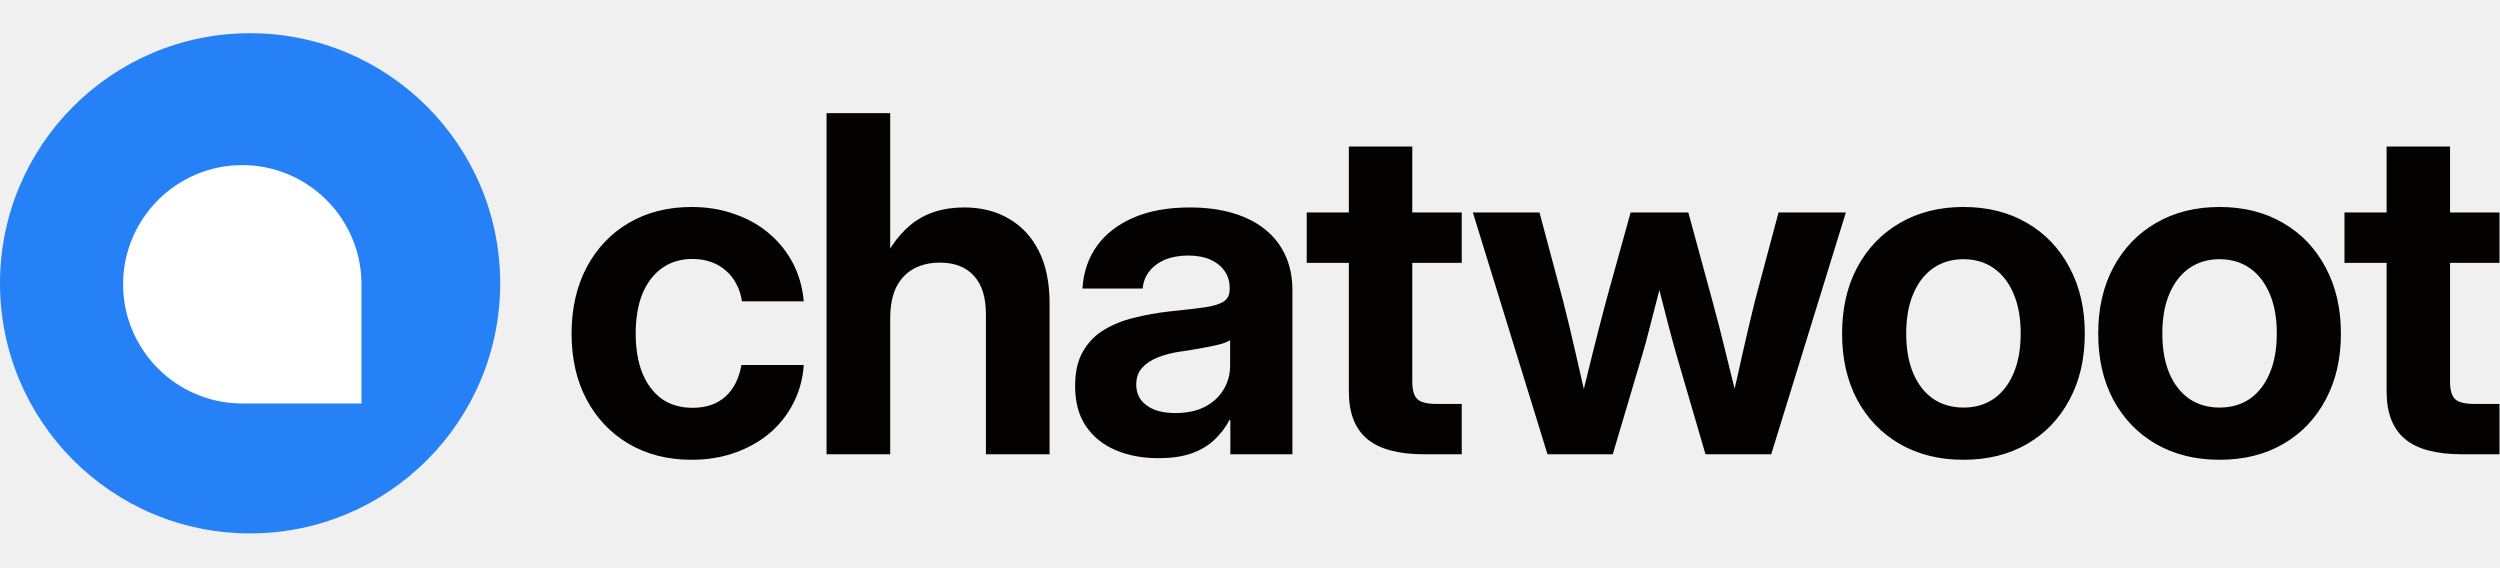
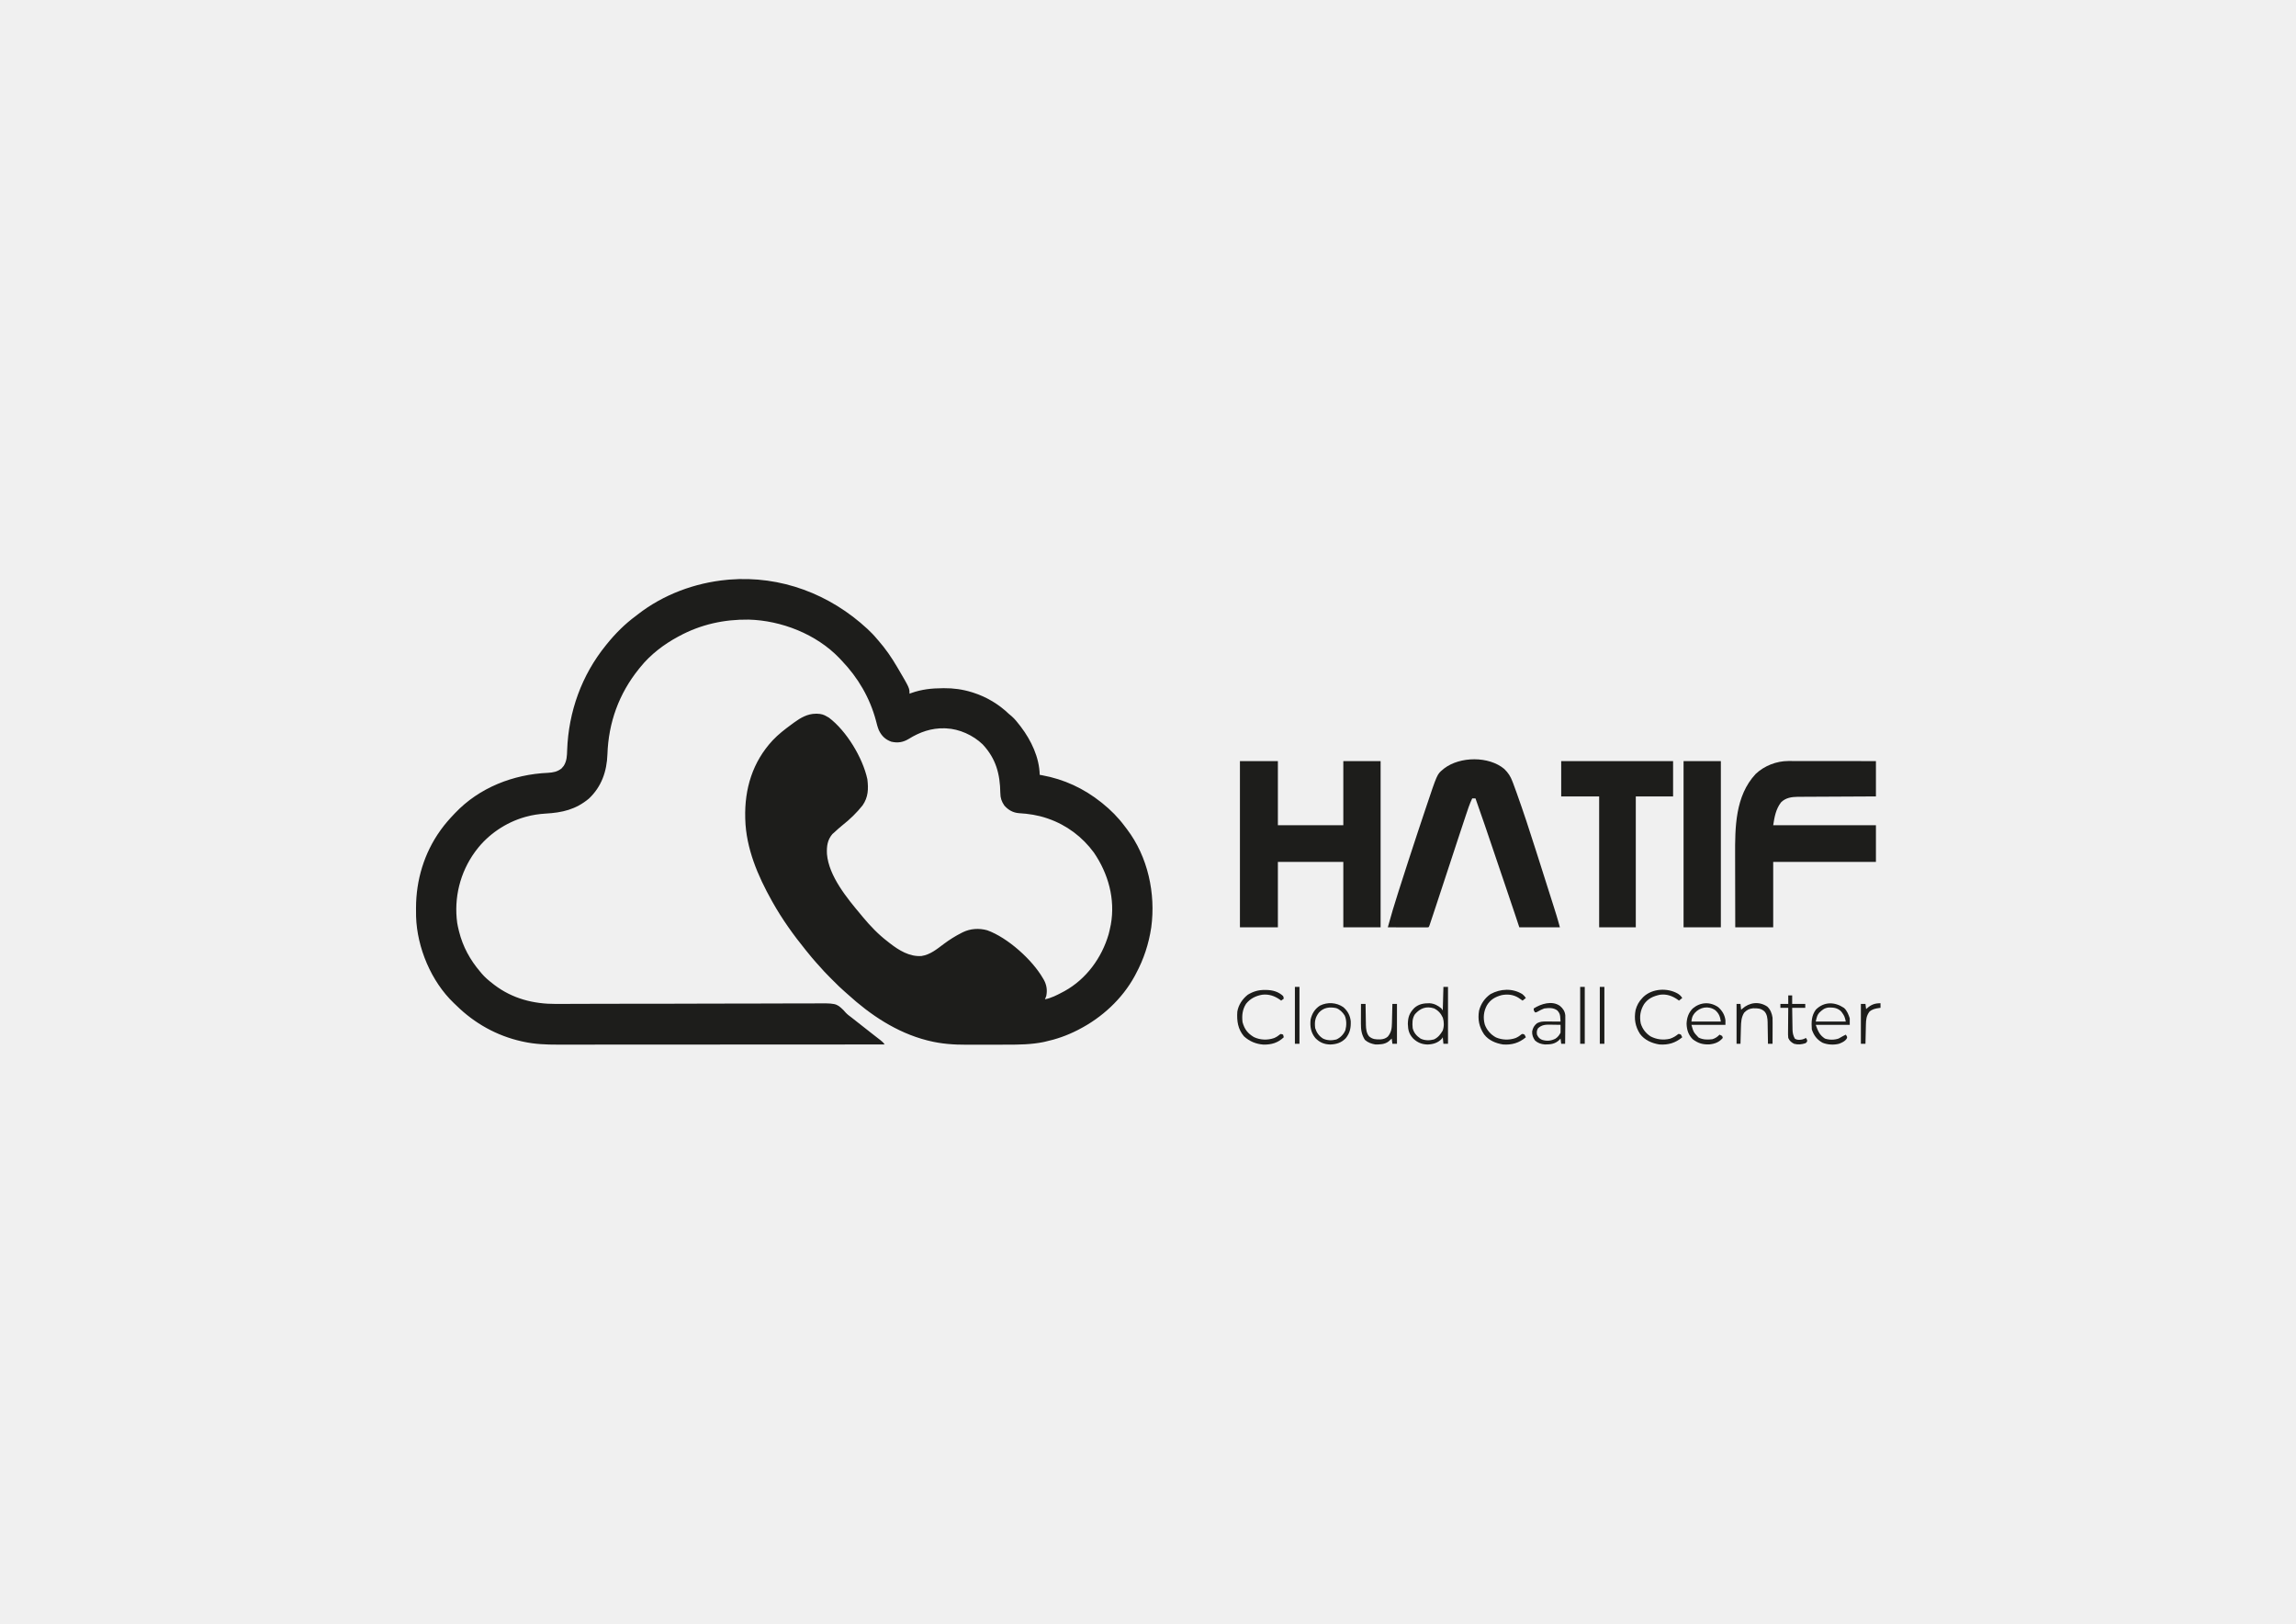
- <svg xmlns="http://www.w3.org/2000/svg" width="2559" height="581" viewBox="0 0 2559 581" fill="none">
-   <path d="M256 546C397.385 546 512 431.385 512 290C512 148.615 397.385 34 256 34C114.615 34 0 148.615 0 290C0 431.385 114.615 546 256 546Z" fill="#2781F6" />
-   <path d="M367 410H247.99C182.388 410 129 356.608 129 290.989C129 225.392 182.388 172 247.992 172C313.612 172 367 225.392 367 290.989V410Z" fill="white" stroke="white" stroke-width="6" />
-   <path d="M707.875 470.625C683.5 470.625 662.016 465.156 643.422 454.219C624.984 443.281 610.609 428.125 600.297 408.75C590.141 389.375 585.062 366.953 585.062 341.484C585.062 316.016 590.141 293.516 600.297 273.984C610.609 254.453 624.984 239.219 643.422 228.281C662.016 217.344 683.5 211.875 707.875 211.875C723.812 211.875 738.5 214.297 751.938 219.141C765.531 223.828 777.328 230.469 787.328 239.062C797.484 247.656 805.609 257.812 811.703 269.531C817.797 281.25 821.469 294.219 822.719 308.438H759.438C758.5 301.875 756.625 296.016 753.812 290.859C751.156 285.547 747.641 281.016 743.266 277.266C739.047 273.359 734.047 270.391 728.266 268.359C722.641 266.172 716.156 265.078 708.812 265.078C696.781 265.078 686.391 268.203 677.641 274.453C668.891 280.703 662.172 289.531 657.484 300.938C652.953 312.344 650.688 325.859 650.688 341.484C650.688 356.953 652.953 370.391 657.484 381.797C662.172 393.203 668.812 402.031 677.406 408.281C686.156 414.375 696.625 417.422 708.812 417.422C716.156 417.422 722.641 416.406 728.266 414.375C733.891 412.344 738.734 409.453 742.797 405.703C747.016 401.797 750.453 397.188 753.109 391.875C755.766 386.406 757.719 380.312 758.969 373.594H822.719C821.781 387.656 818.266 400.625 812.172 412.5C806.234 424.219 798.188 434.453 788.031 443.203C777.875 451.797 766 458.516 752.406 463.359C738.812 468.203 723.969 470.625 707.875 470.625ZM911.209 326.484V465H846.053V115.781H911.209V281.25H898.319C906.288 259.375 917.459 242.422 931.834 230.391C946.366 218.359 964.725 212.344 986.913 212.344C1004.41 212.344 1019.65 216.172 1032.62 223.828C1045.74 231.328 1055.98 242.344 1063.32 256.875C1070.66 271.406 1074.33 289.141 1074.33 310.078V465H1009.18V321.562C1009.18 304.219 1005.04 291.094 996.756 282.188C988.631 273.281 977.069 268.828 962.069 268.828C952.069 268.828 943.241 270.859 935.584 274.922C927.928 278.984 921.913 285.234 917.538 293.672C913.319 302.109 911.209 313.047 911.209 326.484ZM1185.79 468.984C1169.39 468.984 1154.78 466.25 1141.97 460.781C1129.15 455.312 1119 447.109 1111.5 436.172C1104.15 425.234 1100.48 411.562 1100.48 395.156C1100.48 381.094 1103.06 369.453 1108.22 360.234C1113.53 350.859 1120.64 343.438 1129.54 337.969C1138.61 332.344 1149 328.125 1160.72 325.312C1172.43 322.344 1184.62 320.156 1197.28 318.75C1212.59 317.188 1224.7 315.781 1233.61 314.531C1242.51 313.125 1248.92 311.094 1252.83 308.438C1256.73 305.781 1258.68 301.719 1258.68 296.25V294.609C1258.68 288.047 1256.97 282.344 1253.53 277.5C1250.09 272.5 1245.25 268.594 1239 265.781C1232.75 262.969 1225.17 261.562 1216.26 261.562C1207.36 261.562 1199.47 262.969 1192.59 265.781C1185.87 268.594 1180.48 272.578 1176.42 277.734C1172.51 282.734 1170.25 288.594 1169.62 295.312H1107.98C1109.08 278.438 1114.08 263.828 1122.98 251.484C1132.04 239.141 1144.54 229.531 1160.48 222.656C1176.58 215.781 1195.72 212.344 1217.9 212.344C1234.47 212.344 1249.23 214.297 1262.2 218.203C1275.33 222.109 1286.34 227.734 1295.25 235.078C1304.31 242.422 1311.18 251.328 1315.87 261.797C1320.56 272.109 1322.9 283.75 1322.9 296.719V465H1259.39V430.078H1258.45C1254.23 437.891 1248.92 444.766 1242.51 450.703C1236.26 456.484 1228.45 461.016 1219.08 464.297C1209.86 467.422 1198.76 468.984 1185.79 468.984ZM1203.14 422.812C1214.86 422.812 1224.86 420.703 1233.14 416.484C1241.58 412.109 1247.98 406.25 1252.36 398.906C1256.89 391.562 1259.15 383.281 1259.15 374.062V348.281C1257.12 349.531 1254.39 350.703 1250.95 351.797C1247.67 352.734 1243.68 353.672 1239 354.609C1234.47 355.547 1229.47 356.484 1224 357.422C1218.68 358.359 1213.14 359.219 1207.36 360C1199.23 361.25 1191.81 363.203 1185.09 365.859C1178.37 368.516 1172.98 372.109 1168.92 376.641C1165.01 381.016 1163.06 386.719 1163.06 393.75C1163.06 399.688 1164.7 404.922 1167.98 409.453C1171.42 413.828 1176.11 417.188 1182.04 419.531C1187.98 421.719 1195.01 422.812 1203.14 422.812ZM1496.24 217.5V269.062H1337.57V217.5H1496.24ZM1380.69 150H1445.61V390.703C1445.61 399.297 1447.33 405.234 1450.77 408.516C1454.21 411.797 1460.69 413.438 1470.22 413.438C1474.13 413.438 1478.66 413.438 1483.82 413.438C1489.13 413.438 1493.27 413.438 1496.24 413.438V465C1492.02 465 1486.32 465 1479.13 465C1472.1 465 1464.99 465 1457.8 465C1431.39 465 1411.94 459.766 1399.44 449.297C1386.94 438.828 1380.69 422.656 1380.69 400.781V150ZM1584.03 465L1507.62 217.5H1575.82L1599.73 307.031C1604.26 324.688 1608.63 342.891 1612.85 361.641C1617.07 380.391 1621.29 398.828 1625.51 416.953H1616.6C1621.13 398.828 1625.67 380.391 1630.2 361.641C1634.88 342.891 1639.57 324.688 1644.26 307.031L1669.1 217.5H1728.17L1752.54 307.031C1757.38 324.688 1762.07 342.891 1766.6 361.641C1771.13 380.391 1775.67 398.828 1780.2 416.953H1771.06C1775.43 398.828 1779.65 380.391 1783.71 361.641C1787.93 342.891 1792.23 324.688 1796.6 307.031L1820.51 217.5H1889.42L1813.01 465H1745.74L1716.45 364.688C1713.63 354.844 1710.9 344.844 1708.24 334.688C1705.59 324.375 1702.93 314.062 1700.28 303.75C1697.78 293.281 1695.12 282.969 1692.31 272.812H1704.96C1702.31 282.969 1699.57 293.281 1696.76 303.75C1694.1 314.062 1691.45 324.375 1688.79 334.688C1686.29 344.844 1683.56 354.844 1680.59 364.688L1650.82 465H1584.03ZM2009.78 470.625C1985.09 470.625 1963.38 465.234 1944.62 454.453C1926.03 443.672 1911.5 428.594 1901.03 409.219C1890.72 389.844 1885.56 367.266 1885.56 341.484C1885.56 315.703 1890.72 293.125 1901.03 273.75C1911.5 254.219 1926.03 239.062 1944.62 228.281C1963.38 217.344 1985.09 211.875 2009.78 211.875C2034.62 211.875 2056.34 217.344 2074.94 228.281C2093.53 239.062 2107.98 254.219 2118.3 273.75C2128.77 293.125 2134 315.703 2134 341.484C2134 367.266 2128.77 389.844 2118.3 409.219C2107.98 428.594 2093.53 443.672 2074.94 454.453C2056.34 465.234 2034.62 470.625 2009.78 470.625ZM2009.78 417.188C2021.66 417.188 2031.97 414.219 2040.72 408.281C2049.47 402.188 2056.27 393.438 2061.11 382.031C2065.95 370.625 2068.38 357.109 2068.38 341.484C2068.38 325.547 2065.95 311.953 2061.11 300.703C2056.27 289.297 2049.47 280.547 2040.72 274.453C2031.97 268.359 2021.66 265.312 2009.78 265.312C1998.06 265.312 1987.75 268.359 1978.84 274.453C1970.09 280.547 1963.3 289.297 1958.45 300.703C1953.61 311.953 1951.19 325.547 1951.19 341.484C1951.19 357.266 1953.61 370.859 1958.45 382.266C1963.3 393.516 1970.09 402.188 1978.84 408.281C1987.75 414.219 1998.06 417.188 2009.78 417.188ZM2271.94 470.625C2247.26 470.625 2225.54 465.234 2206.79 454.453C2188.19 443.672 2173.66 428.594 2163.19 409.219C2152.88 389.844 2147.72 367.266 2147.72 341.484C2147.72 315.703 2152.88 293.125 2163.19 273.75C2173.66 254.219 2188.19 239.062 2206.79 228.281C2225.54 217.344 2247.26 211.875 2271.94 211.875C2296.79 211.875 2318.51 217.344 2337.1 228.281C2355.69 239.062 2370.15 254.219 2380.46 273.75C2390.93 293.125 2396.16 315.703 2396.16 341.484C2396.16 367.266 2390.93 389.844 2380.46 409.219C2370.15 428.594 2355.69 443.672 2337.1 454.453C2318.51 465.234 2296.79 470.625 2271.94 470.625ZM2271.94 417.188C2283.82 417.188 2294.13 414.219 2302.88 408.281C2311.63 402.188 2318.43 393.438 2323.27 382.031C2328.12 370.625 2330.54 357.109 2330.54 341.484C2330.54 325.547 2328.12 311.953 2323.27 300.703C2318.43 289.297 2311.63 280.547 2302.88 274.453C2294.13 268.359 2283.82 265.312 2271.94 265.312C2260.22 265.312 2249.91 268.359 2241.01 274.453C2232.26 280.547 2225.46 289.297 2220.62 300.703C2215.77 311.953 2213.35 325.547 2213.35 341.484C2213.35 357.266 2215.77 370.859 2220.62 382.266C2225.46 393.516 2232.26 402.188 2241.01 408.281C2249.91 414.219 2260.22 417.188 2271.94 417.188ZM2558.48 217.5V269.062H2399.81V217.5H2558.48ZM2442.93 150H2507.86V390.703C2507.86 399.297 2509.57 405.234 2513.01 408.516C2516.45 411.797 2522.93 413.438 2532.47 413.438C2536.37 413.438 2540.9 413.438 2546.06 413.438C2551.37 413.438 2555.51 413.438 2558.48 413.438V465C2554.26 465 2548.56 465 2541.37 465C2534.34 465 2527.23 465 2520.04 465C2493.64 465 2474.18 459.766 2461.68 449.297C2449.18 438.828 2442.93 422.656 2442.93 400.781V150Z" fill="#040101" />
+ <svg xmlns="http://www.w3.org/2000/svg" version="1.1" width="3509" height="2481">
+   <path d="M0 0 C5.025 4.709 9.749 9.489 14.125 14.812 C15.33 16.185 15.33 16.185 16.559 17.586 C27.428 30.01 36.813 43.557 45.125 57.812 C45.7 58.787 45.7 58.787 46.288 59.782 C64.125 90.147 64.125 90.147 64.125 98.812 C64.999 98.486 65.873 98.16 66.773 97.824 C82.768 92.141 97.786 90.533 114.688 90.438 C115.422 90.43 116.156 90.422 116.912 90.413 C131.311 90.294 145.197 92.196 159 96.438 C160.24 96.818 160.24 96.818 161.505 97.207 C182.03 103.786 200.581 114.907 216.125 129.812 C217.475 130.942 218.829 132.067 220.188 133.188 C225.147 137.531 229.126 142.593 233.125 147.812 C233.535 148.348 233.946 148.883 234.369 149.435 C250.183 170.268 262.542 196.258 263.125 222.812 C264.325 223.02 265.525 223.228 266.762 223.441 C300.31 229.524 330.527 243.584 357.125 264.812 C357.702 265.273 358.28 265.733 358.875 266.207 C371.673 276.508 383.025 287.891 392.834 301.082 C394.076 302.746 395.341 304.391 396.609 306.035 C428.44 348.054 440.576 404.085 433.603 455.885 C429.835 481.013 422.159 504.462 410.125 526.812 C409.511 527.979 408.898 529.146 408.266 530.348 C389.225 565.242 358.25 593.692 323.125 611.812 C322.031 612.379 322.031 612.379 320.916 612.957 C304.986 621.097 288.611 626.848 271.125 630.625 C270.238 630.82 269.351 631.015 268.437 631.216 C250.179 634.893 231.589 635.126 213.039 635.113 C210.68 635.117 208.322 635.122 205.963 635.126 C201.053 635.134 196.144 635.133 191.234 635.128 C185.01 635.122 178.786 635.139 172.561 635.163 C167.7 635.177 162.839 635.178 157.977 635.175 C155.685 635.176 153.393 635.181 151.101 635.191 C131.722 635.267 112.554 633.902 93.688 629.188 C92.665 628.936 91.643 628.684 90.589 628.425 C44.588 616.595 4.371 589.757 -30.363 558.078 C-31.724 556.851 -33.09 555.63 -34.488 554.445 C-40.702 549.146 -46.442 543.397 -52.202 537.615 C-53.934 535.879 -55.671 534.147 -57.408 532.416 C-63.112 526.716 -68.654 520.964 -73.875 514.812 C-75.329 513.205 -76.787 511.6 -78.25 510 C-82.981 504.751 -87.446 499.317 -91.875 493.812 C-92.789 492.691 -93.703 491.57 -94.617 490.449 C-113.108 467.688 -130.486 443.403 -144.875 417.812 C-145.33 417.006 -145.786 416.199 -146.255 415.368 C-167.627 377.31 -185.642 335.13 -186.875 290.812 C-186.895 290.14 -186.916 289.468 -186.937 288.776 C-188.123 244.114 -175.667 203.104 -144.97 170.049 C-136.367 160.98 -126.77 153.5 -116.705 146.15 C-115.146 145.01 -113.595 143.858 -112.047 142.703 C-102.237 135.551 -91.443 129.408 -79.062 129.438 C-78.357 129.439 -77.651 129.441 -76.924 129.442 C-71.073 129.58 -66.804 130.744 -61.875 133.812 C-60.906 134.369 -59.936 134.926 -58.938 135.5 C-32.128 155.744 -7.344 196.729 -0.277 229.523 C1.525 244.259 1.109 256.968 -7.562 269.438 C-16.467 280.727 -27.081 290.955 -38.379 299.828 C-42.728 303.285 -46.789 307.053 -50.875 310.812 C-52.267 312.019 -52.267 312.019 -53.688 313.25 C-61.433 322.323 -62.564 332.153 -62.05 343.667 C-59.279 377.68 -30.906 411.796 -9.875 436.812 C-9.012 437.863 -8.148 438.914 -7.285 439.965 C4.172 453.768 16.801 466.966 31.125 477.812 C32.062 478.555 32.999 479.298 33.965 480.062 C47.883 490.89 64.179 501.023 82.543 499.629 C95.883 497.572 105.984 489.141 116.449 481.285 C125.058 474.845 133.972 469.237 143.562 464.375 C144.213 464.045 144.864 463.714 145.534 463.374 C157.146 457.676 170.393 456.847 182.875 460.312 C214.162 471.529 251.84 505.459 268.125 533.812 C268.566 534.554 269.007 535.295 269.461 536.059 C273.804 543.959 274.938 551.979 273.125 560.812 C272.496 562.494 271.838 564.165 271.125 565.812 C280.974 563.809 289.353 559.522 298.125 554.812 C299.181 554.254 300.236 553.696 301.324 553.121 C334.325 534.837 357.967 502.386 368.441 466.477 C369.492 462.615 370.335 458.735 371.125 454.812 C371.349 453.772 371.574 452.732 371.805 451.66 C378.842 412.667 367.924 373.731 345.895 341.555 C328.314 317.584 304.209 299.539 276.125 289.812 C275.475 289.586 274.825 289.359 274.155 289.125 C260.302 284.411 245.963 282.211 231.375 281.375 C222.279 280.69 215.185 276.572 209.125 269.812 C204.805 263.466 203.028 258.304 202.949 250.641 C202.444 221.344 196.361 198.19 175.938 176.25 C161.369 162.274 140.376 152.658 120.125 151.812 C119.301 151.773 118.478 151.733 117.629 151.691 C97.586 151.197 79.923 157.401 63.125 167.812 C54.523 173.033 46.361 174.493 36.332 172.164 C27.114 168.82 21.514 163.358 17.31 154.631 C15.323 149.905 14.123 145.024 12.875 140.062 C3.534 105.068 -14.524 74.337 -39.494 48.257 C-40.72 46.974 -41.933 45.68 -43.145 44.383 C-78.162 7.872 -131.696 -13.104 -181.793 -14.391 C-219.251 -14.861 -254.839 -7.047 -287.875 10.812 C-288.474 11.132 -289.072 11.451 -289.689 11.78 C-310.912 23.175 -331.728 38.97 -346.875 57.812 C-348.118 59.334 -348.118 59.334 -349.387 60.887 C-379.892 98.633 -395.919 142.931 -397.541 191.346 C-398.44 217.413 -406.478 240.885 -425.863 259.141 C-445.976 275.856 -466.443 280.553 -492.11 282.031 C-502.332 282.662 -512.007 284.085 -521.875 286.812 C-522.525 286.992 -523.176 287.171 -523.846 287.355 C-552.793 295.608 -579.758 313.776 -597.875 337.812 C-598.603 338.775 -599.332 339.738 -600.082 340.73 C-622.792 372.11 -632.384 410.788 -627.106 449.256 C-626.508 452.814 -625.744 456.311 -624.875 459.812 C-624.687 460.588 -624.499 461.363 -624.305 462.162 C-618.45 485.51 -607.448 505.57 -591.875 523.812 C-591.228 524.595 -590.581 525.377 -589.914 526.184 C-584.824 532.178 -579.096 537.023 -572.875 541.812 C-572.022 542.482 -571.168 543.151 -570.289 543.84 C-542.562 564.864 -510.429 573.052 -476.058 572.877 C-474.232 572.871 -472.405 572.866 -470.579 572.862 C-466.616 572.851 -462.653 572.837 -458.69 572.821 C-452.24 572.794 -445.791 572.775 -439.342 572.758 C-437.083 572.751 -434.824 572.745 -432.565 572.739 C-430.858 572.734 -430.858 572.734 -429.116 572.729 C-425.577 572.719 -422.037 572.708 -418.498 572.697 C-401.268 572.645 -384.038 572.615 -366.808 572.599 C-365.561 572.598 -364.314 572.597 -363.029 572.595 C-351.451 572.584 -339.872 572.575 -328.294 572.566 C-320.359 572.56 -312.423 572.554 -304.488 572.546 C-303.17 572.545 -301.852 572.544 -300.494 572.542 C-279.147 572.521 -257.801 572.453 -236.455 572.368 C-214.521 572.283 -192.587 572.251 -170.653 572.267 C-157.135 572.275 -143.617 572.242 -130.099 572.154 C-120.827 572.098 -111.555 572.094 -102.283 572.129 C-96.939 572.148 -91.598 572.145 -86.254 572.08 C-47.925 571.639 -47.925 571.639 -36.735 582.417 C-35.619 583.612 -34.526 584.828 -33.46 586.068 C-30.839 588.953 -27.74 591.18 -24.625 593.5 C-23.492 594.386 -22.362 595.275 -21.234 596.168 C-17.783 598.885 -14.329 601.599 -10.875 604.312 C-9.708 605.229 -8.542 606.146 -7.375 607.062 C-6.509 607.743 -6.509 607.743 -5.625 608.438 C-3.875 609.812 -2.125 611.188 -0.375 612.562 C0.203 613.017 0.782 613.471 1.378 613.939 C2.535 614.849 3.692 615.759 4.849 616.67 C7.904 619.075 10.969 621.468 14.047 623.844 C14.688 624.341 15.328 624.838 15.988 625.35 C17.217 626.302 18.449 627.252 19.684 628.197 C22.356 630.275 24.229 631.968 26.125 634.812 C-23.058 634.847 -72.242 634.879 -121.425 634.897 C-122.154 634.897 -122.883 634.898 -123.634 634.898 C-139.474 634.904 -155.315 634.91 -171.155 634.915 C-178.924 634.917 -186.693 634.92 -194.462 634.922 C-195.235 634.923 -196.008 634.923 -196.805 634.923 C-221.83 634.932 -246.856 634.947 -271.882 634.965 C-297.614 634.984 -323.346 634.996 -349.079 635 C-352.719 635.001 -356.36 635.002 -360 635.002 C-360.717 635.002 -361.433 635.003 -362.171 635.003 C-373.671 635.005 -385.171 635.014 -396.67 635.026 C-408.251 635.038 -419.833 635.042 -431.414 635.04 C-437.68 635.038 -443.947 635.04 -450.214 635.051 C-455.964 635.061 -461.715 635.061 -467.465 635.054 C-469.533 635.053 -471.6 635.056 -473.668 635.062 C-491.171 635.113 -508.724 634.394 -525.875 630.625 C-526.868 630.411 -527.861 630.196 -528.884 629.976 C-566.775 621.452 -600.693 602.507 -628.331 575.326 C-629.675 574.008 -631.043 572.715 -632.414 571.426 C-666.934 538.431 -688.474 486.739 -689.983 439.413 C-690.045 435.546 -690.069 431.68 -690.062 427.812 C-690.062 427.125 -690.061 426.437 -690.06 425.729 C-689.935 383.511 -677.611 342.301 -652.875 307.812 C-652.455 307.226 -652.035 306.639 -651.603 306.035 C-645.606 297.761 -638.933 290.182 -631.875 282.812 C-631.403 282.314 -630.932 281.815 -630.446 281.301 C-593.405 242.265 -541.462 222.084 -488.3 219.722 C-480.363 219.274 -473.866 218.032 -467.57 212.953 C-467.052 212.329 -466.534 211.705 -466 211.062 C-465.466 210.449 -464.933 209.835 -464.383 209.203 C-459.504 201.469 -459.379 193.866 -459.081 184.966 C-456.995 126.432 -436.881 70.392 -399.875 24.812 C-399.408 24.23 -398.942 23.648 -398.461 23.048 C-385.46 6.918 -370.593 -7.945 -353.875 -20.188 C-352.933 -20.925 -351.99 -21.662 -351.02 -22.422 C-312.113 -52.689 -263.815 -70.613 -214.875 -75.188 C-213.71 -75.298 -212.544 -75.409 -211.344 -75.523 C-132.38 -81.875 -57.614 -53.409 0 0 Z " fill="#1D1D1B" transform="translate(1325.875,961.1875)" />
+   <path d="M0 0 C19.14 0 38.28 0 58 0 C58 32.34 58 64.68 58 98 C91 98 124 98 158 98 C158 65.66 158 33.32 158 0 C176.81 0 195.62 0 215 0 C215 83.82 215 167.64 215 254 C196.19 254 177.38 254 158 254 C158 221 158 188 158 154 C125 154 92 154 58 154 C58 187 58 220 58 254 C38.86 254 19.72 254 0 254 C0 170.18 0 86.36 0 0 Z " fill="#1D1D1B" transform="translate(1895,1163)" />
+   <path d="M0 0 C5.912 5.761 9.579 11.292 12.438 19 C12.839 20.044 13.24 21.087 13.654 22.162 C15.141 26.095 16.578 30.043 18 34 C18.296 34.824 18.593 35.649 18.898 36.498 C29.24 65.324 38.796 94.39 48.021 123.591 C50.339 130.925 52.678 138.252 55.031 145.574 C61.863 166.84 68.639 188.122 75.312 209.438 C75.632 210.455 75.951 211.472 76.279 212.519 C77.185 215.407 78.087 218.295 78.988 221.184 C79.25 222.018 79.512 222.852 79.782 223.712 C81.669 229.78 83.325 235.858 85 242 C64.54 242 44.08 242 23 242 C20.814 235.421 18.628 228.841 16.375 222.062 C11.227 206.601 6.032 191.157 0.746 175.743 C-3.444 163.523 -7.595 151.291 -11.723 139.051 C-12.237 137.526 -12.751 136.001 -13.266 134.476 C-14.051 132.148 -14.835 129.821 -15.62 127.493 C-24.914 99.936 -34.263 72.404 -44 45 C-45.65 45 -47.3 45 -49 45 C-53.025 53.438 -55.875 62.227 -58.805 71.086 C-59.366 72.771 -59.927 74.457 -60.488 76.142 C-61.981 80.624 -63.468 85.109 -64.953 89.594 C-66.189 93.323 -67.429 97.051 -68.668 100.779 C-75.218 120.485 -81.738 140.201 -88.13 159.959 C-93.53 176.647 -99.049 193.294 -104.585 209.937 C-105.309 212.114 -106.032 214.292 -106.754 216.47 C-107.887 219.886 -109.023 223.301 -110.162 226.715 C-110.791 228.602 -111.416 230.49 -112.042 232.379 C-112.606 234.065 -112.606 234.065 -113.181 235.786 C-113.51 236.773 -113.838 237.76 -114.177 238.777 C-115 241 -115 241 -116 242 C-117.933 242.094 -119.87 242.117 -121.805 242.114 C-123.667 242.113 -123.667 242.113 -125.566 242.113 C-126.931 242.108 -128.295 242.103 -129.66 242.098 C-131.049 242.096 -132.437 242.094 -133.826 242.093 C-137.487 242.09 -141.148 242.08 -144.81 242.069 C-148.543 242.058 -152.276 242.054 -156.01 242.049 C-163.34 242.038 -170.67 242.021 -178 242 C-173.205 224.315 -167.908 206.82 -162.325 189.368 C-161.676 187.338 -161.028 185.307 -160.381 183.276 C-151.415 155.132 -142.265 127.048 -133 99 C-132.704 98.104 -132.409 97.209 -132.104 96.286 C-128.673 85.894 -125.214 75.512 -121.72 65.141 C-120.965 62.897 -120.213 60.652 -119.462 58.408 C-102.6 8.09 -102.6 8.09 -94 1 C-93.273 0.393 -92.546 -0.214 -91.797 -0.84 C-67.575 -19.319 -23.567 -19.795 0 0 Z " fill="#1D1D1B" transform="translate(2299,1175)" />
+   <path d="M0 0 C1.186 -0.001 2.372 -0.003 3.595 -0.004 C4.882 -0.001 6.17 0.003 7.496 0.007 C8.876 0.007 10.257 0.007 11.637 0.006 C15.372 0.006 19.107 0.012 22.842 0.019 C26.75 0.025 30.657 0.026 34.565 0.027 C41.96 0.03 49.355 0.038 56.749 0.048 C65.17 0.059 73.591 0.065 82.012 0.07 C99.329 0.08 116.646 0.099 133.964 0.12 C133.964 17.94 133.964 35.76 133.964 54.12 C128.173 54.142 128.173 54.142 122.265 54.164 C109.5 54.215 96.736 54.281 83.971 54.356 C76.233 54.401 68.495 54.44 60.757 54.467 C54.01 54.49 47.263 54.523 40.516 54.569 C36.945 54.593 33.376 54.612 29.805 54.618 C25.812 54.625 21.82 54.656 17.827 54.688 C16.066 54.686 16.066 54.686 14.27 54.684 C4.912 54.79 -4.158 56.241 -11.036 63.12 C-19.024 73.566 -21.06 85.271 -23.036 98.12 C28.774 98.12 80.584 98.12 133.964 98.12 C133.964 116.6 133.964 135.08 133.964 154.12 C82.154 154.12 30.344 154.12 -23.036 154.12 C-23.036 187.12 -23.036 220.12 -23.036 254.12 C-42.176 254.12 -61.316 254.12 -81.036 254.12 C-81.082 236.594 -81.119 219.067 -81.14 201.54 C-81.15 193.399 -81.164 185.258 -81.187 177.117 C-81.208 170.007 -81.22 162.897 -81.225 155.787 C-81.227 152.035 -81.233 148.284 -81.248 144.532 C-81.412 101.22 -81.182 53.438 -49.888 19.812 C-36.83 7.361 -18.016 -0.016 0 0 Z " fill="#1D1D1B" transform="translate(2733.036,1162.88)" />
+   <path d="M0 0 C56.43 0 112.86 0 171 0 C171 17.82 171 35.64 171 54 C152.19 54 133.38 54 114 54 C114 120 114 186 114 254 C95.52 254 77.04 254 58 254 C58 188 58 122 58 54 C38.86 54 19.72 54 0 54 C0 36.18 0 18.36 0 0 Z " fill="#1D1D1B" transform="translate(2386,1163)" />
+   <path d="M0 0 C18.81 0 37.62 0 57 0 C57 83.82 57 167.64 57 254 C38.19 254 19.38 254 0 254 C0 170.18 0 86.36 0 0 Z " fill="#1D1D1B" transform="translate(2573,1163)" />
+   <path d="M0 0 C2.31 0 4.62 0 7 0 C7 28.71 7 57.42 7 87 C4.69 87 2.38 87 0 87 C-0.33 83.7 -0.66 80.4 -1 77 C-1.681 78.083 -1.681 78.083 -2.375 79.188 C-8.302 85.538 -15.589 87.706 -24.113 88.066 C-32.875 87.865 -39.489 85.14 -45.949 79.211 C-52.546 72.269 -54.139 65.966 -54.375 56.5 C-54.088 45.855 -51.918 39.917 -44.449 32.172 C-37.624 26.12 -29.949 24.916 -21 25 C-13.908 25.532 -8.436 28.483 -3 33 C-2.34 33.99 -1.68 34.98 -1 36 C-0.67 24.12 -0.34 12.24 0 0 Z M-43.555 41.805 C-47.827 48.293 -47.701 55.51 -47 63 C-45.296 70.173 -41.048 74.934 -35 79 C-28.778 82.08 -21.243 82.147 -14.586 80.348 C-8.292 77.516 -4.6 72.667 -1.125 66.875 C1.189 60.671 1.052 53.412 -0.879 47.148 C-3.836 40.688 -7.908 35.995 -14.324 32.867 C-26.325 28.978 -35.708 32.79 -43.555 41.805 Z " fill="#1D1D1B" transform="translate(2206,1508)" />
+   <path d="M0 0 C4.596 4.019 6.921 10.2 8.812 15.875 C8.812 19.175 8.812 22.475 8.812 25.875 C-8.348 25.875 -25.508 25.875 -43.188 25.875 C-39.681 35.518 -37.448 41.44 -29.125 46.875 C-22.616 49.103 -14.641 49.094 -8.199 46.82 C-5.778 45.608 -3.49 44.298 -1.188 42.875 C0.139 42.196 1.471 41.525 2.812 40.875 C4.812 43.875 4.812 43.875 4.688 45.867 C2.68 50.473 -2.856 52.935 -7.328 54.738 C-15.429 56.944 -25.556 56.38 -33.281 53.008 C-41.596 48.067 -46.161 41.953 -49.188 32.875 C-49.915 21.703 -49.868 11.913 -42.938 2.562 C-30.272 -9.815 -14.256 -9.504 0 0 Z M-38 7.562 C-40.956 11.693 -40.956 11.693 -43.188 20.875 C-28.008 20.875 -12.828 20.875 2.812 20.875 C0.757 12.538 0.757 12.538 -3.5 6.438 C-4.33 5.511 -4.33 5.511 -5.176 4.566 C-11.007 -0.336 -16.403 -0.71 -23.77 -0.539 C-30.176 0.237 -33.472 3.236 -38 7.562 Z " fill="#1D1D1B" transform="translate(2818.188,1540.125)" />
+   <path d="M0 0 C2.78 1.853 4.833 3.644 6.562 6.562 C4.912 7.883 3.263 9.203 1.562 10.562 C1.04 10.164 0.518 9.766 -0.02 9.355 C-8.109 3.532 -17.371 0.134 -27.438 1.562 C-37.763 3.816 -45.528 7.165 -51.75 15.875 C-57.477 25.254 -59.03 34.613 -56.852 45.488 C-54.284 53.814 -49.137 60.569 -41.77 65.262 C-32.454 70.064 -22.461 71.19 -12.184 68.809 C-7.143 67.06 -3.572 64.946 0.562 61.562 C2.75 61.562 2.75 61.562 4.562 62.562 C5.271 63.874 5.942 65.207 6.562 66.562 C-3.879 75.313 -14.892 78.533 -28.438 77.562 C-39.952 75.697 -51.018 70.92 -58.098 61.309 C-65.34 49.938 -67.256 38.359 -64.781 25.027 C-62.771 17.618 -59.732 12.105 -54.438 6.562 C-53.903 5.999 -53.368 5.436 -52.816 4.855 C-39.096 -8.141 -15.928 -9.299 0 0 Z " fill="#1D1D1B" transform="translate(2564.438,1518.438)" />
+   <path d="M0 0 C6.072 5.455 9.975 11.801 11 20 C11 22.31 11 24.62 11 27 C-6.16 27 -23.32 27 -41 27 C-37.764 38.276 -37.764 38.276 -30.102 46.383 C-23.51 49.887 -16.279 49.865 -9 49 C-4.541 47.611 -1.208 45.383 2 42 C3.938 42.812 3.938 42.812 6 44 C6.33 44.99 6.66 45.98 7 47 C1.362 53.547 -4.95 56.016 -13.5 56.875 C-23.526 57.329 -30.953 55.158 -39 49 C-45.573 42.565 -48.069 34.55 -48.375 25.5 C-48.065 16.352 -45.493 8.592 -39 2 C-27.455 -7.784 -12.594 -8.689 0 0 Z M-36 9 C-39.753 13.796 -40.075 15.525 -41 22 C-26.15 22 -11.3 22 4 22 C2.94 14.577 1.071 9.572 -4.625 4.574 C-15.079 -2.613 -27.94 -0.12 -36 9 Z " fill="#1D1D1B" transform="translate(2626,1539)" />
+   <path d="M0 0 C2.31 1.848 3.907 3.522 5.5 6 C3.85 7.32 2.2 8.64 0.5 10 C-0.092 9.59 -0.683 9.18 -1.293 8.758 C-2.083 8.219 -2.873 7.68 -3.688 7.125 C-4.465 6.591 -5.242 6.058 -6.043 5.508 C-13.844 0.72 -22.796 -0.173 -31.652 1.648 C-41.479 4.331 -48.431 8.291 -53.938 17 C-58.989 26.32 -60.059 35.943 -57.375 46.25 C-54.432 54.832 -48.127 62.005 -40.137 66.258 C-30.629 70.286 -20.149 70.569 -10.375 67.25 C-6.535 65.663 -3.716 63.631 -0.5 61 C1.688 61 1.688 61 3.5 62 C4.208 63.312 4.88 64.645 5.5 66 C-4.942 74.75 -15.954 77.97 -29.5 77 C-40.622 75.198 -51.319 70.774 -58.316 61.625 C-65.952 50.403 -68.316 38.699 -66.031 25.238 C-63.272 14.775 -57.353 6.205 -48.5 0 C-33.306 -8.277 -15.07 -9.195 0 0 Z " fill="#1D1D1B" transform="translate(2326.5,1519)" />
+   <path d="M0 0 C0.795 0.006 1.589 0.011 2.408 0.017 C12.124 0.218 20.877 2.502 28.188 9.312 C28.934 11.504 28.934 11.504 29.188 13.312 C27.867 14.303 26.547 15.293 25.188 16.312 C24.665 15.914 24.143 15.516 23.605 15.105 C15.409 9.206 6.355 6.076 -3.812 7.312 C-13.71 9.039 -22.25 13.267 -28.527 21.293 C-34.033 29.945 -35.036 39.249 -33.812 49.312 C-30.812 60.061 -26.002 66.337 -16.508 72.016 C-6.967 76.606 4.327 76.999 14.312 73.562 C18.153 71.975 20.972 69.944 24.188 67.312 C26.5 67.562 26.5 67.562 28.188 68.312 C28.517 69.632 28.848 70.953 29.188 72.312 C20.236 80.875 10.44 83.665 -1.809 83.531 C-13.262 82.697 -23.198 78.611 -31.629 70.867 C-41.046 59.85 -42.716 47.276 -41.812 33.312 C-40.241 23.004 -33.943 13.73 -25.812 7.312 C-17.602 2.32 -9.581 -0.071 0 0 Z " fill="#1D1D1B" transform="translate(1932.812,1512.688)" />
+   <path d="M0 0 C4.71 3.943 7.596 8.261 8.259 14.401 C8.346 17.187 8.337 19.958 8.293 22.746 C8.289 23.757 8.284 24.768 8.28 25.81 C8.263 29.019 8.226 32.228 8.188 35.438 C8.172 37.622 8.159 39.806 8.146 41.99 C8.114 47.327 8.063 52.663 8 58 C6.02 58 4.04 58 2 58 C1.505 54.04 1.505 54.04 1 50 C0.299 50.763 -0.403 51.526 -1.125 52.312 C-7.668 58.428 -14.298 59 -23 59 C-28.83 58.446 -33.541 56.94 -38 53 C-41.077 48.687 -42.697 44.338 -42.383 39.016 C-41.366 33.66 -39.216 29.988 -35 26.562 C-30.264 24.096 -26.605 23.879 -21.266 23.902 C-19.97 23.906 -18.675 23.909 -17.34 23.912 C-15.977 23.92 -14.613 23.929 -13.25 23.938 C-11.871 23.943 -10.492 23.947 -9.113 23.951 C-5.742 23.963 -2.371 23.979 1 24 C0.879 22.239 0.746 20.479 0.609 18.719 C0.501 17.248 0.501 17.248 0.39 15.748 C-0.145 11.974 -1.466 9.815 -4 7 C-10.061 2.532 -16.787 3.081 -24 4 C-27.464 5.305 -30.513 6.826 -33.707 8.688 C-36 10 -36 10 -38 10 C-40 7 -40 7 -40 4 C-28.745 -3.191 -12.058 -8.44 0 0 Z M-33.438 34.25 C-35.48 37.846 -35.573 39.916 -35 44 C-33.149 48.01 -31.327 50.16 -27.312 51.875 C-20.042 54.123 -13.848 53.626 -7.016 50.281 C-3.339 47.944 -0.952 44.904 1 41 C1.071 38.959 1.084 36.917 1.062 34.875 C1.053 33.779 1.044 32.684 1.035 31.555 C1.024 30.712 1.012 29.869 1 29 C-3.021 28.912 -7.041 28.859 -11.062 28.812 C-12.196 28.787 -13.33 28.762 -14.498 28.736 C-22.112 28.67 -27.632 28.891 -33.438 34.25 Z " fill="#1D1D1B" transform="translate(2384,1537)" />
+   <path d="M0 0 C6.719 5.804 10.456 12.803 11.379 21.621 C11.694 31.727 10.162 39.317 3.875 47.312 C-2.828 54.328 -10.334 56.704 -19.895 57.062 C-29.173 56.876 -36.27 53.895 -42.793 47.145 C-49.616 38.704 -51.12 29.677 -50 19 C-48.029 10 -43.513 2.664 -35.688 -2.375 C-24.294 -8.072 -10.429 -7.266 0 0 Z M-37.312 8.312 C-43.1 15.803 -44.17 22.618 -43 32 C-40.89 38.845 -37.095 44.178 -31 48 C-24.742 51.05 -17.318 51.12 -10.621 49.383 C-4.394 46.629 0.597 41.412 3.176 35.141 C5.039 28.04 5.166 19.573 2.105 12.777 C-0.942 7.878 -5.342 3.429 -10.855 1.438 C-21.161 -0.665 -30.073 0.473 -37.312 8.312 Z " fill="#1D1D1B" transform="translate(2053,1539)" />
+   <path d="M0 0 C2.31 0 4.62 0 7 0 C7.015 1.134 7.029 2.269 7.044 3.437 C7.103 7.681 7.18 11.925 7.262 16.168 C7.296 17.998 7.324 19.828 7.346 21.658 C7.38 24.303 7.433 26.946 7.488 29.59 C7.495 30.396 7.501 31.203 7.508 32.034 C7.661 38.061 8.315 44.906 12.416 49.631 C17.86 54.335 22.796 54.354 29.699 54.27 C34.231 53.899 37.515 52.966 41 50 C46.362 43.441 47.145 37.599 47.316 29.297 C47.337 28.459 47.358 27.621 47.379 26.758 C47.445 24.089 47.504 21.419 47.562 18.75 C47.606 16.937 47.649 15.125 47.693 13.312 C47.8 8.875 47.902 4.438 48 0 C50.31 0 52.62 0 55 0 C55 20.13 55 40.26 55 61 C52.69 61 50.38 61 48 61 C47.505 57.04 47.505 57.04 47 53 C46.553 53.41 46.105 53.82 45.645 54.242 C45.04 54.781 44.435 55.32 43.812 55.875 C43.221 56.409 42.629 56.942 42.02 57.492 C36.151 61.874 29.097 62.066 22 62 C16.067 61.027 10.488 59.07 6 55 C0.815 46.814 -0.157 39.368 -0.098 29.883 C-0.096 29.026 -0.095 28.169 -0.093 27.285 C-0.088 24.565 -0.075 21.845 -0.062 19.125 C-0.057 17.273 -0.053 15.422 -0.049 13.57 C-0.038 9.047 -0.021 4.523 0 0 Z " fill="#1D1D1B" transform="translate(2080,1534)" />
+   <path d="M0 0 C4.897 4.466 7.134 10.511 8.133 16.945 C8.266 20.025 8.249 23.101 8.23 26.184 C8.229 27.064 8.228 27.945 8.226 28.853 C8.221 31.654 8.208 34.456 8.195 37.258 C8.19 39.162 8.186 41.066 8.182 42.971 C8.171 47.629 8.153 52.287 8.133 56.945 C5.823 56.945 3.513 56.945 1.133 56.945 C1.118 55.775 1.104 54.606 1.089 53.4 C1.03 49.032 0.953 44.663 0.87 40.295 C0.837 38.41 0.809 36.524 0.786 34.639 C0.753 31.918 0.7 29.197 0.645 26.477 C0.638 25.643 0.632 24.809 0.625 23.95 C0.48 18.072 -0.156 11.94 -4.283 7.381 C-9.764 2.629 -14.593 2.602 -21.562 2.664 C-27.453 3.165 -31.163 5.196 -35.242 9.383 C-39.67 16.365 -39.986 23.742 -40.184 31.848 C-40.204 32.57 -40.225 33.293 -40.247 34.037 C-40.311 36.319 -40.371 38.601 -40.43 40.883 C-40.473 42.441 -40.517 43.999 -40.561 45.557 C-40.667 49.353 -40.768 53.149 -40.867 56.945 C-42.847 56.945 -44.827 56.945 -46.867 56.945 C-46.867 36.815 -46.867 16.685 -46.867 -4.055 C-44.887 -4.055 -42.907 -4.055 -40.867 -4.055 C-40.537 -1.085 -40.207 1.885 -39.867 4.945 C-39.348 4.463 -38.828 3.981 -38.293 3.484 C-27.476 -6.313 -12.618 -8.398 0 0 Z " fill="#1D1D1B" transform="translate(2700.867,1538.055)" />
+   <path d="M0 0 C1.98 0 3.96 0 6 0 C6 4.29 6 8.58 6 13 C12.6 13 19.2 13 26 13 C26 14.98 26 16.96 26 19 C19.4 19 12.8 19 6 19 C6.074 24.569 6.157 30.137 6.262 35.705 C6.296 37.597 6.324 39.49 6.346 41.382 C6.38 44.111 6.432 46.838 6.488 49.566 C6.495 50.405 6.501 51.244 6.508 52.108 C6.64 57.445 7.473 61.269 10 66 C13.639 68.495 16.95 68.081 21.129 67.426 C23.301 66.931 25.11 66.181 27 65 C29 68 29 68 28.871 70.074 C28 72 28 72 26.285 73.082 C20.301 75.049 15.161 75.54 9 74 C4.507 71.713 2.062 69.583 0 65 C-0.409 61.48 -0.349 57.989 -0.293 54.449 C-0.289 53.435 -0.284 52.421 -0.28 51.377 C-0.263 48.147 -0.226 44.917 -0.188 41.688 C-0.172 39.494 -0.159 37.301 -0.146 35.107 C-0.113 29.738 -0.062 24.369 0 19 C-3.96 19 -7.92 19 -12 19 C-12 17.02 -12 15.04 -12 13 C-8.04 13 -4.08 13 0 13 C0 8.71 0 4.42 0 0 Z " fill="#1D1D1B" transform="translate(2733,1521)" />
+   <path d="M0 0 C2.31 0 4.62 0 7 0 C7 28.71 7 57.42 7 87 C4.69 87 2.38 87 0 87 C0 58.29 0 29.58 0 0 Z " fill="#1D1D1B" transform="translate(2445,1508)" />
+   <path d="M0 0 C2.31 0 4.62 0 7 0 C7 28.71 7 57.42 7 87 C4.69 87 2.38 87 0 87 C0 58.29 0 29.58 0 0 Z " fill="#1D1D1B" transform="translate(2415,1508)" />
+   <path d="M0 0 C2.31 0 4.62 0 7 0 C7 28.71 7 57.42 7 87 C4.69 87 2.38 87 0 87 C0 58.29 0 29.58 0 0 Z " fill="#1D1D1B" transform="translate(1979,1508)" />
+   <path d="M0 0 C0 2.31 0 4.62 0 7 C-1.087 7.147 -1.087 7.147 -2.195 7.297 C-7.984 8.192 -12.522 8.959 -17 13 C-21.597 19.362 -22.159 25.064 -22.316 32.703 C-22.337 33.541 -22.358 34.379 -22.379 35.242 C-22.445 37.911 -22.504 40.581 -22.562 43.25 C-22.606 45.063 -22.649 46.875 -22.693 48.688 C-22.8 53.125 -22.902 57.562 -23 62 C-25.31 62 -27.62 62 -30 62 C-30 41.87 -30 21.74 -30 1 C-27.69 1 -25.38 1 -23 1 C-22.67 3.64 -22.34 6.28 -22 9 C-21.553 8.59 -21.105 8.18 -20.645 7.758 C-14.2 2.014 -8.74 0 0 0 Z " fill="#1D1D1B" transform="translate(2874,1533)" />
</svg>
